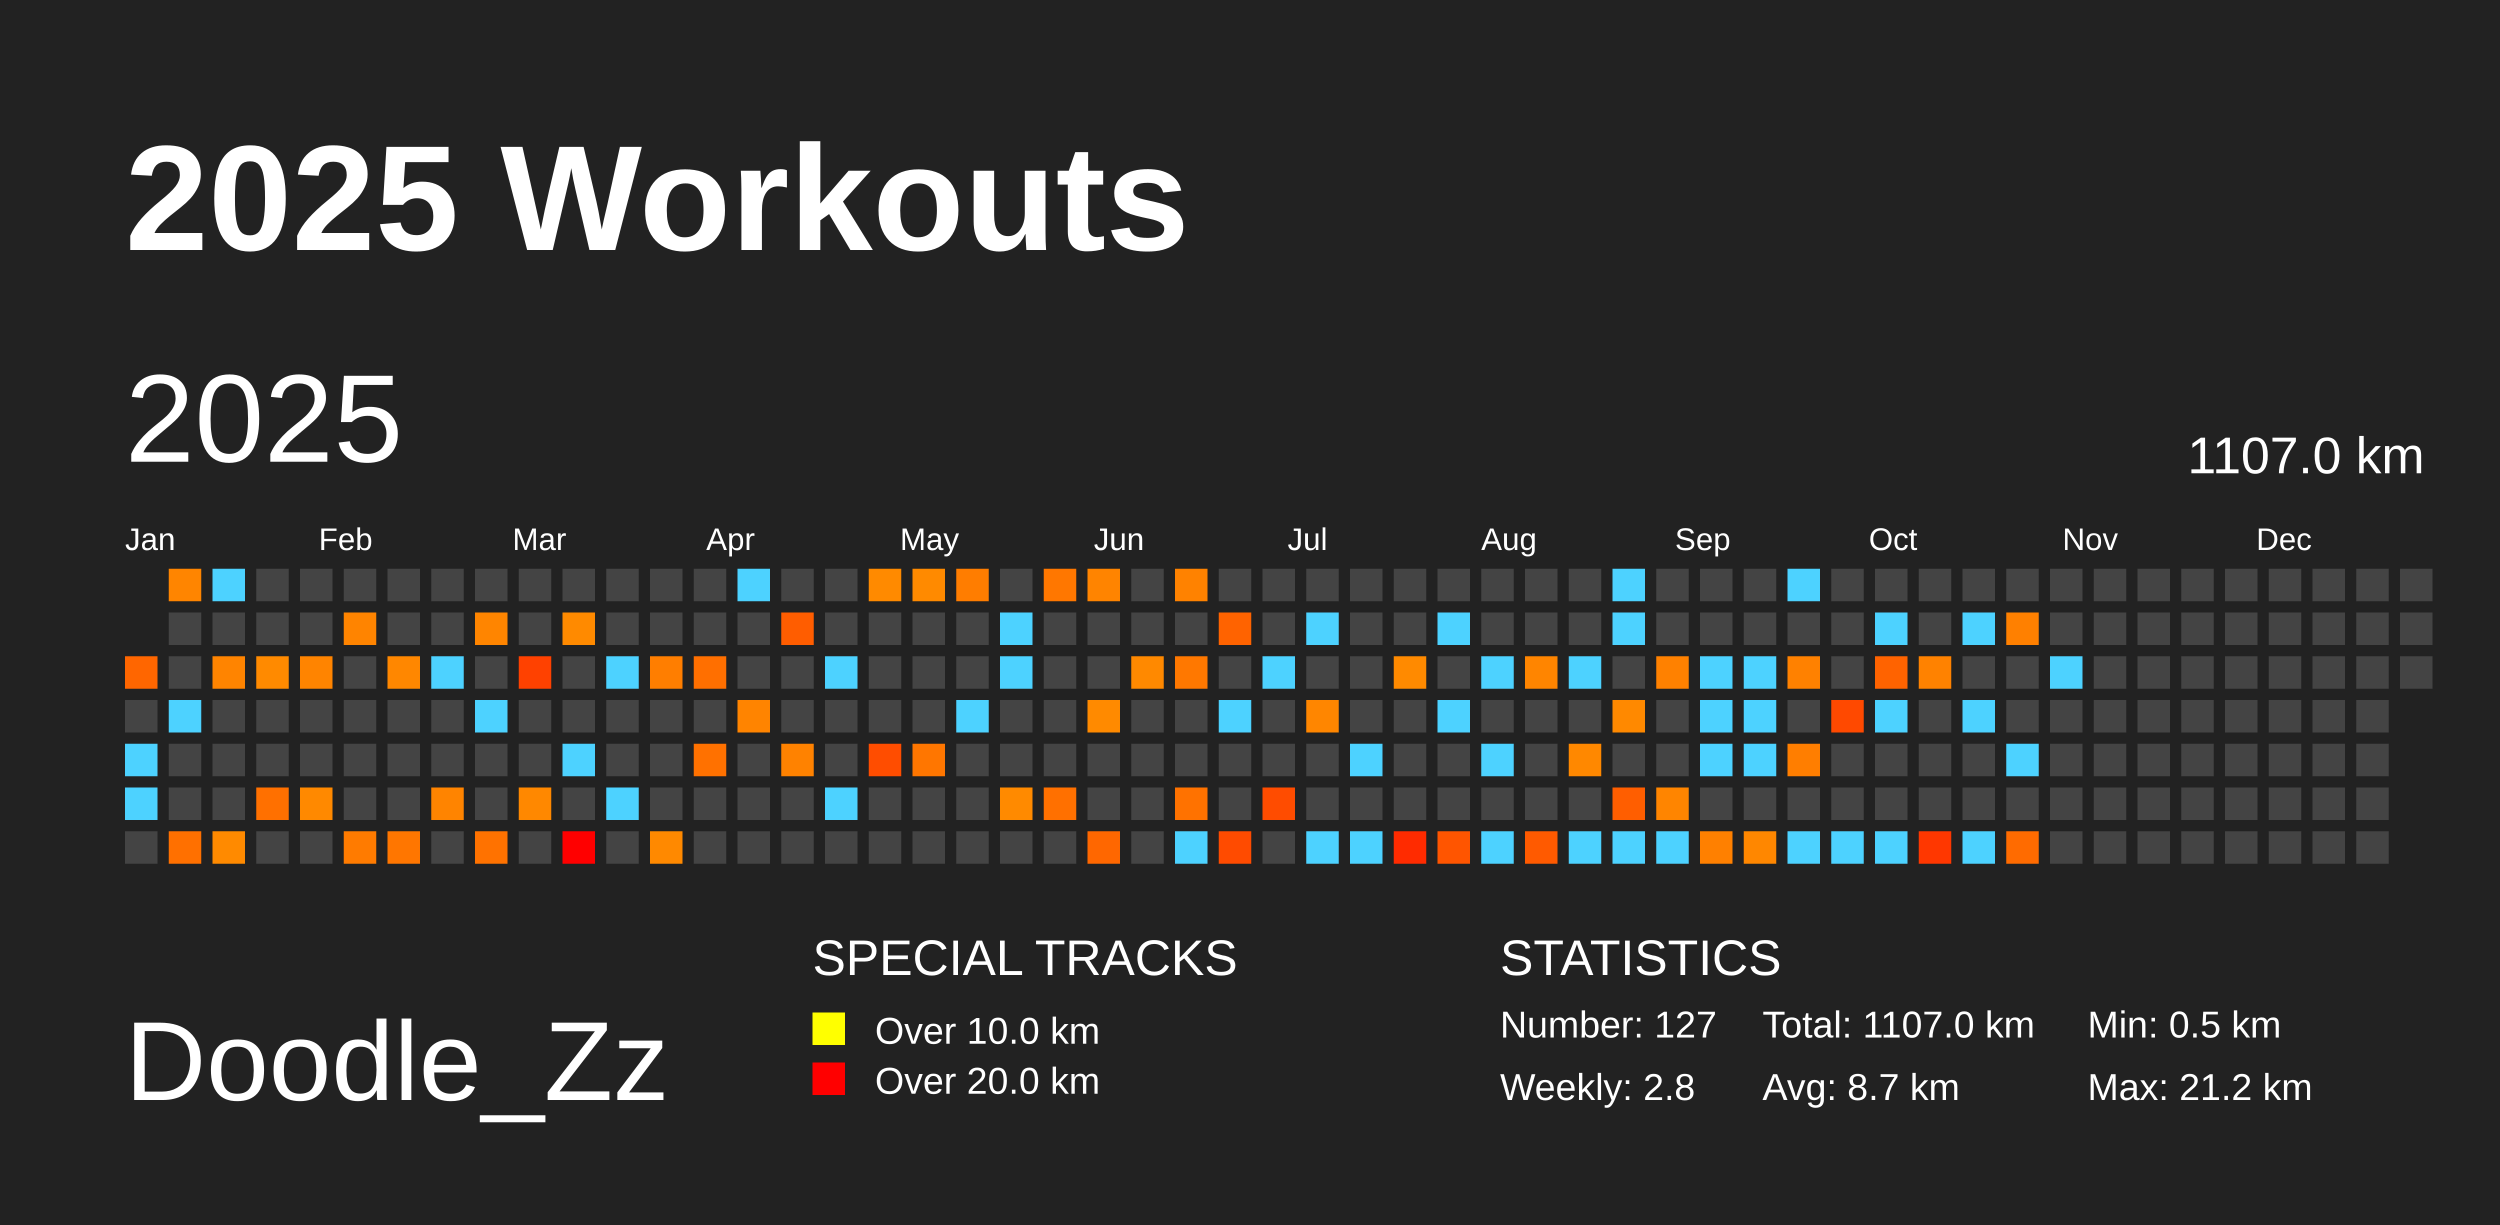
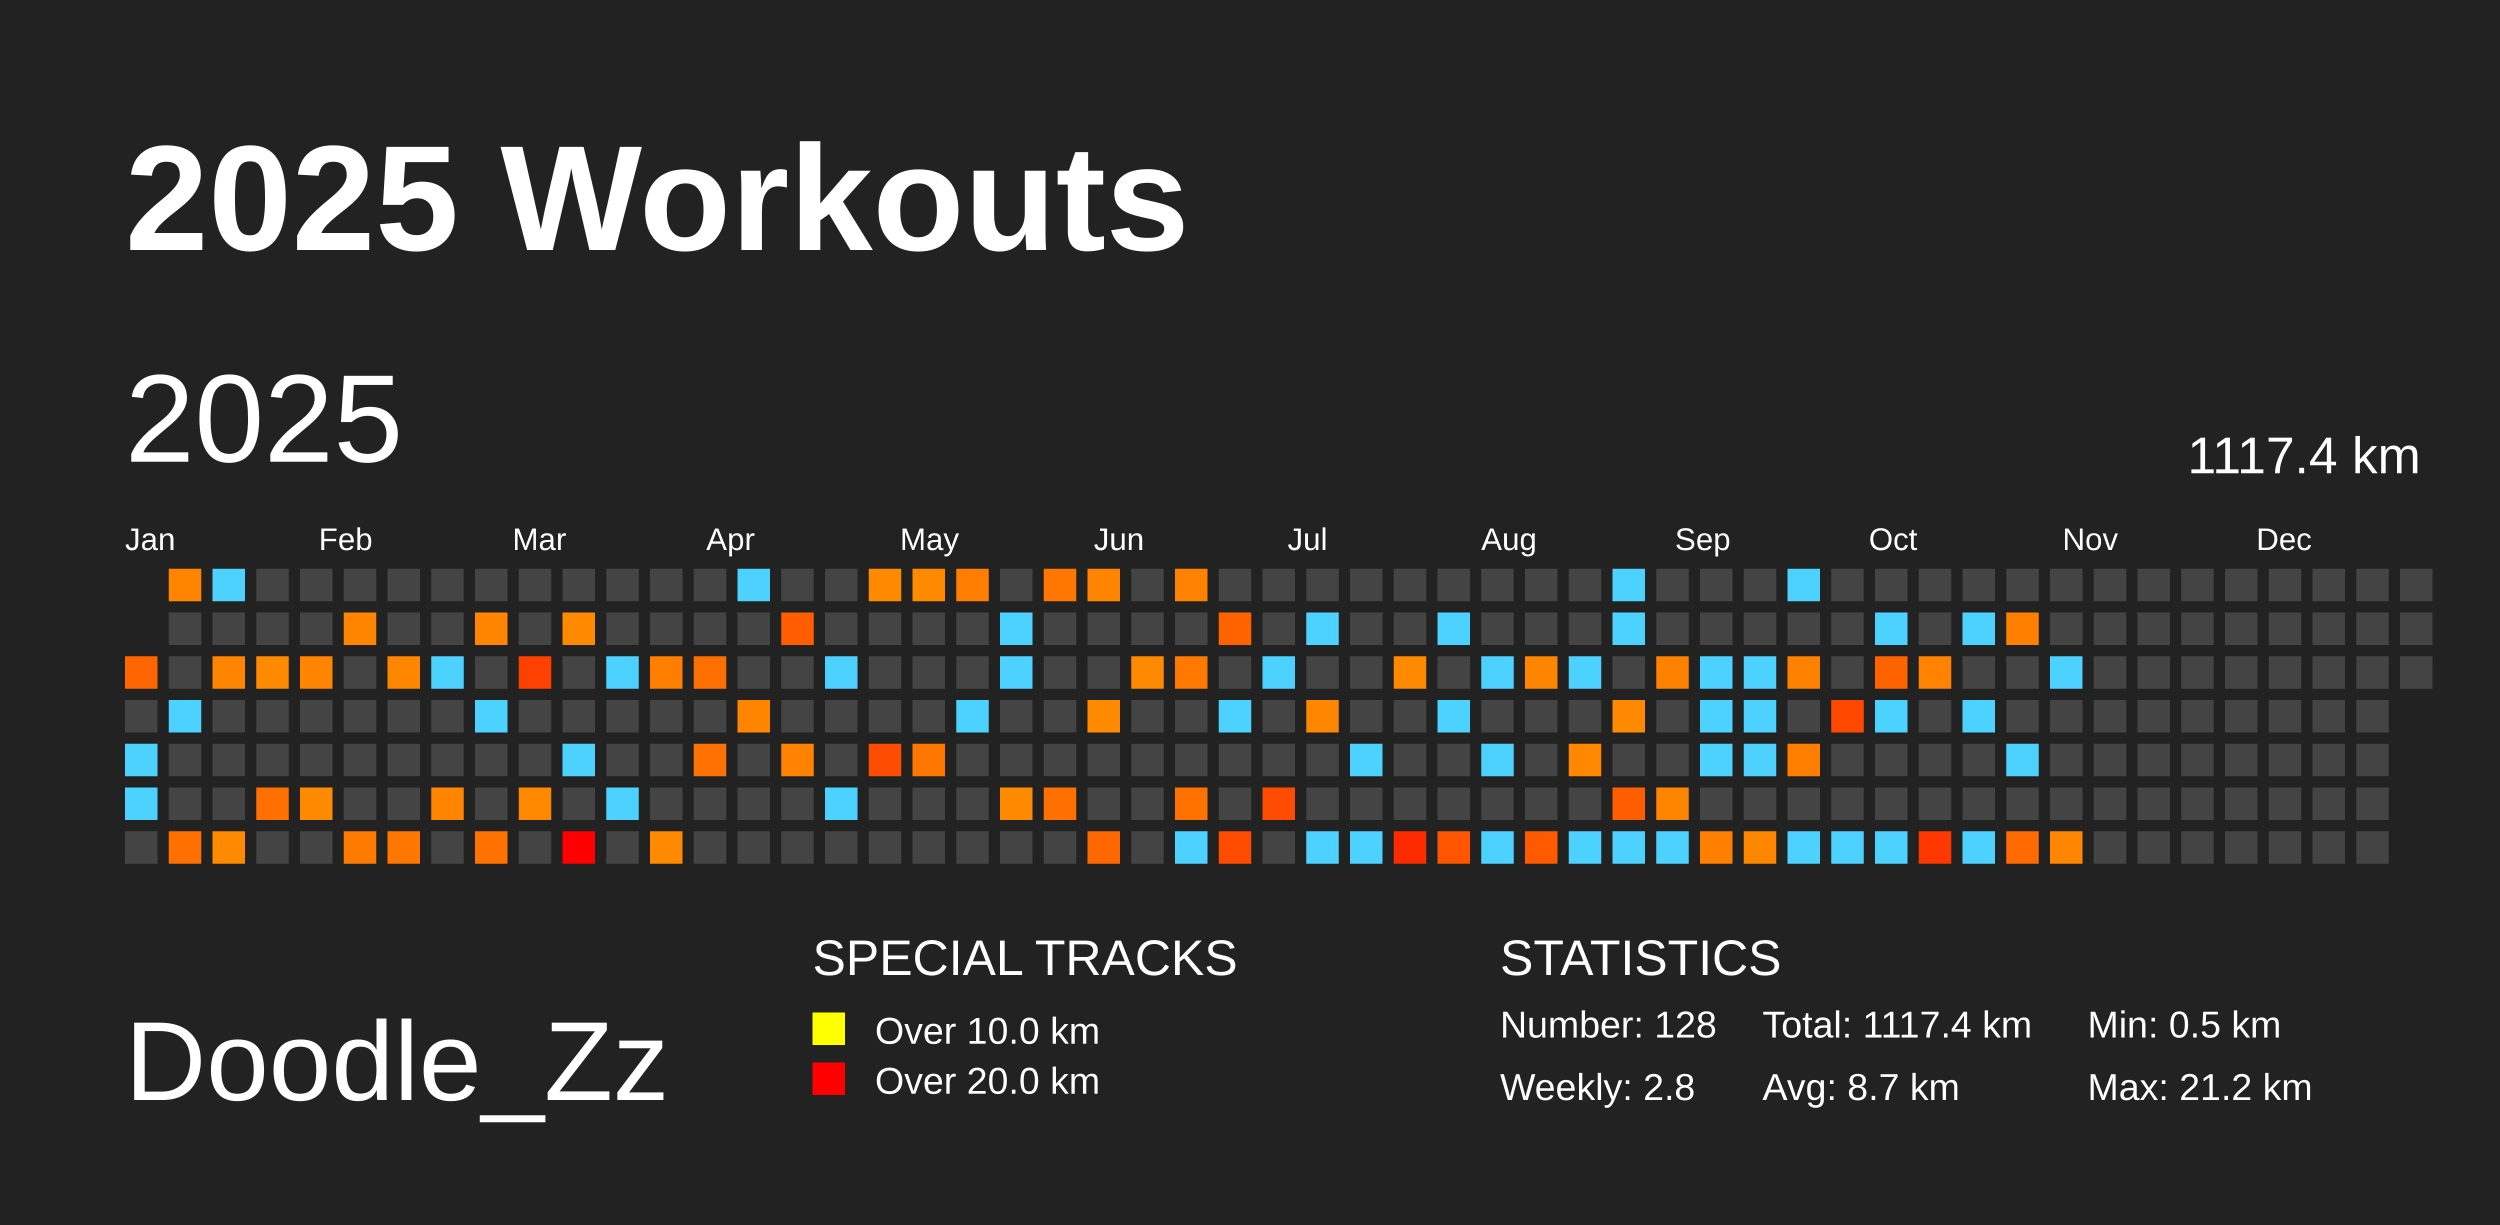
<svg xmlns="http://www.w3.org/2000/svg" baseProfile="full" height="98mm" version="1.1" viewBox="0,0,200,98" width="200mm">
  <defs />
  <rect fill="#222222" height="98" width="200" x="0" y="0" />
  <text fill="#FFFFFF" style="font-size:12px; font-family:Arial; font-weight:bold;" x="10" y="20">2025 Workouts</text>
  <text fill="#FFFFFF" style="font-size:9px; font-family:Arial" x="10" y="88">Doodle_Zz</text>
  <text fill="#FFFFFF" style="font-size:4px; font-family:Arial" x="65" y="78">SPECIAL TRACKS</text>
  <rect fill="yellow" height="2.6" width="2.6" x="65" y="81" />
  <text fill="#FFFFFF" style="font-size:3px; font-family:Arial" x="70" y="83.5">Over 10.0 km</text>
  <rect fill="red" height="2.6" width="2.6" x="65" y="85" />
  <text fill="#FFFFFF" style="font-size:3px; font-family:Arial" x="70" y="87.5">Over 20.0 km</text>
  <text fill="#FFFFFF" style="font-size:4px; font-family:Arial" x="120" y="78">STATISTICS</text>
-   <text fill="#FFFFFF" style="font-size:3px; font-family:Arial" x="120" y="83">Number: 127</text>
+   <text fill="#FFFFFF" style="font-size:3px; font-family:Arial" x="120" y="83">Number: 128</text>
  <text fill="#FFFFFF" style="font-size:3px; font-family:Arial" x="120" y="88">Weekly: 2.8</text>
-   <text fill="#FFFFFF" style="font-size:3px; font-family:Arial" x="141" y="83">Total: 1107.0 km</text>
+   <text fill="#FFFFFF" style="font-size:3px; font-family:Arial" x="141" y="83">Total: 1117.4 km</text>
  <text fill="#FFFFFF" style="font-size:3px; font-family:Arial" x="141" y="88">Avg: 8.7 km</text>
  <text fill="#FFFFFF" style="font-size:3px; font-family:Arial" x="167" y="83">Min: 0.5 km</text>
  <text fill="#FFFFFF" style="font-size:3px; font-family:Arial" x="167" y="88">Max: 21.2 km</text>
  <text dominant-baseline="hanging" fill="#FFFFFF" style="font-size:10.0px; font-family:Arial;" x="10" y="30">2025</text>
-   <text dominant-baseline="hanging" fill="#FFFFFF" style="font-size:4.125px; font-family:Arial;" x="175" y="35">1107.0 km</text>
+   <text dominant-baseline="hanging" fill="#FFFFFF" style="font-size:4.125px; font-family:Arial;" x="175" y="35">1117.4 km</text>
  <text fill="#FFFFFF" style="font-size:2.5px; font-family:Arial" x="10.0" y="44">Jan</text>
  <text fill="#FFFFFF" style="font-size:2.5px; font-family:Arial" x="25.5" y="44">Feb</text>
  <text fill="#FFFFFF" style="font-size:2.5px; font-family:Arial" x="41.0" y="44">Mar</text>
  <text fill="#FFFFFF" style="font-size:2.5px; font-family:Arial" x="56.5" y="44">Apr</text>
  <text fill="#FFFFFF" style="font-size:2.5px; font-family:Arial" x="72.0" y="44">May</text>
  <text fill="#FFFFFF" style="font-size:2.5px; font-family:Arial" x="87.5" y="44">Jun</text>
  <text fill="#FFFFFF" style="font-size:2.5px; font-family:Arial" x="103.0" y="44">Jul</text>
  <text fill="#FFFFFF" style="font-size:2.5px; font-family:Arial" x="118.5" y="44">Aug</text>
  <text fill="#FFFFFF" style="font-size:2.5px; font-family:Arial" x="134.0" y="44">Sep</text>
  <text fill="#FFFFFF" style="font-size:2.5px; font-family:Arial" x="149.5" y="44">Oct</text>
  <text fill="#FFFFFF" style="font-size:2.5px; font-family:Arial" x="165.0" y="44">Nov</text>
  <text fill="#FFFFFF" style="font-size:2.5px; font-family:Arial" x="180.5" y="44">Dec</text>
  <rect fill="#ff6600" height="2.6" width="2.6" x="10.0" y="52.5" />
  <rect fill="#444444" height="2.6" width="2.6" x="10.0" y="56.0" />
  <rect fill="#4dd2ff" height="2.6" width="2.6" x="10.0" y="59.5" />
  <rect fill="#4dd2ff" height="2.6" width="2.6" x="10.0" y="63.0" />
  <rect fill="#444444" height="2.6" width="2.6" x="10.0" y="66.5" />
  <rect fill="#ff8500" height="2.6" width="2.6" x="13.5" y="45.5" />
  <rect fill="#444444" height="2.6" width="2.6" x="13.5" y="49.0" />
  <rect fill="#444444" height="2.6" width="2.6" x="13.5" y="52.5" />
  <rect fill="#4dd2ff" height="2.6" width="2.6" x="13.5" y="56.0" />
  <rect fill="#444444" height="2.6" width="2.6" x="13.5" y="59.5" />
  <rect fill="#444444" height="2.6" width="2.6" x="13.5" y="63.0" />
  <rect fill="#ff7000" height="2.6" width="2.6" x="13.5" y="66.5" />
  <rect fill="#4dd2ff" height="2.6" width="2.6" x="17.0" y="45.5" />
  <rect fill="#444444" height="2.6" width="2.6" x="17.0" y="49.0" />
  <rect fill="#ff8400" height="2.6" width="2.6" x="17.0" y="52.5" />
  <rect fill="#444444" height="2.6" width="2.6" x="17.0" y="56.0" />
  <rect fill="#444444" height="2.6" width="2.6" x="17.0" y="59.5" />
  <rect fill="#444444" height="2.6" width="2.6" x="17.0" y="63.0" />
  <rect fill="#ff8a00" height="2.6" width="2.6" x="17.0" y="66.5" />
  <rect fill="#444444" height="2.6" width="2.6" x="20.5" y="45.5" />
  <rect fill="#444444" height="2.6" width="2.6" x="20.5" y="49.0" />
  <rect fill="#ff8a00" height="2.6" width="2.6" x="20.5" y="52.5" />
  <rect fill="#444444" height="2.6" width="2.6" x="20.5" y="56.0" />
  <rect fill="#444444" height="2.6" width="2.6" x="20.5" y="59.5" />
  <rect fill="#ff7000" height="2.6" width="2.6" x="20.5" y="63.0" />
  <rect fill="#444444" height="2.6" width="2.6" x="20.5" y="66.5" />
  <rect fill="#444444" height="2.6" width="2.6" x="24.0" y="45.5" />
  <rect fill="#444444" height="2.6" width="2.6" x="24.0" y="49.0" />
  <rect fill="#ff8400" height="2.6" width="2.6" x="24.0" y="52.5" />
  <rect fill="#444444" height="2.6" width="2.6" x="24.0" y="56.0" />
  <rect fill="#444444" height="2.6" width="2.6" x="24.0" y="59.5" />
  <rect fill="#ff8900" height="2.6" width="2.6" x="24.0" y="63.0" />
  <rect fill="#444444" height="2.6" width="2.6" x="24.0" y="66.5" />
  <rect fill="#444444" height="2.6" width="2.6" x="27.5" y="45.5" />
  <rect fill="#ff8400" height="2.6" width="2.6" x="27.5" y="49.0" />
  <rect fill="#444444" height="2.6" width="2.6" x="27.5" y="52.5" />
  <rect fill="#444444" height="2.6" width="2.6" x="27.5" y="56.0" />
  <rect fill="#444444" height="2.6" width="2.6" x="27.5" y="59.5" />
  <rect fill="#444444" height="2.6" width="2.6" x="27.5" y="63.0" />
  <rect fill="#ff7b00" height="2.6" width="2.6" x="27.5" y="66.5" />
  <rect fill="#444444" height="2.6" width="2.6" x="31.0" y="45.5" />
  <rect fill="#444444" height="2.6" width="2.6" x="31.0" y="49.0" />
  <rect fill="#ff8700" height="2.6" width="2.6" x="31.0" y="52.5" />
  <rect fill="#444444" height="2.6" width="2.6" x="31.0" y="56.0" />
  <rect fill="#444444" height="2.6" width="2.6" x="31.0" y="59.5" />
  <rect fill="#444444" height="2.6" width="2.6" x="31.0" y="63.0" />
  <rect fill="#ff7600" height="2.6" width="2.6" x="31.0" y="66.5" />
  <rect fill="#444444" height="2.6" width="2.6" x="34.5" y="45.5" />
  <rect fill="#444444" height="2.6" width="2.6" x="34.5" y="49.0" />
  <rect fill="#4dd2ff" height="2.6" width="2.6" x="34.5" y="52.5" />
  <rect fill="#444444" height="2.6" width="2.6" x="34.5" y="56.0" />
  <rect fill="#444444" height="2.6" width="2.6" x="34.5" y="59.5" />
  <rect fill="#ff8400" height="2.6" width="2.6" x="34.5" y="63.0" />
  <rect fill="#444444" height="2.6" width="2.6" x="34.5" y="66.5" />
  <rect fill="#444444" height="2.6" width="2.6" x="38.0" y="45.5" />
  <rect fill="#ff8500" height="2.6" width="2.6" x="38.0" y="49.0" />
  <rect fill="#444444" height="2.6" width="2.6" x="38.0" y="52.5" />
  <rect fill="#4dd2ff" height="2.6" width="2.6" x="38.0" y="56.0" />
  <rect fill="#444444" height="2.6" width="2.6" x="38.0" y="59.5" />
  <rect fill="#444444" height="2.6" width="2.6" x="38.0" y="63.0" />
  <rect fill="#ff7200" height="2.6" width="2.6" x="38.0" y="66.5" />
  <rect fill="#444444" height="2.6" width="2.6" x="41.5" y="45.5" />
  <rect fill="#444444" height="2.6" width="2.6" x="41.5" y="49.0" />
  <rect fill="#ff4100" height="2.6" width="2.6" x="41.5" y="52.5" />
  <rect fill="#444444" height="2.6" width="2.6" x="41.5" y="56.0" />
  <rect fill="#444444" height="2.6" width="2.6" x="41.5" y="59.5" />
  <rect fill="#ff8800" height="2.6" width="2.6" x="41.5" y="63.0" />
  <rect fill="#444444" height="2.6" width="2.6" x="41.5" y="66.5" />
  <rect fill="#444444" height="2.6" width="2.6" x="45.0" y="45.5" />
  <rect fill="#ff8a00" height="2.6" width="2.6" x="45.0" y="49.0" />
  <rect fill="#444444" height="2.6" width="2.6" x="45.0" y="52.5" />
  <rect fill="#444444" height="2.6" width="2.6" x="45.0" y="56.0" />
  <rect fill="#4dd2ff" height="2.6" width="2.6" x="45.0" y="59.5" />
  <rect fill="#444444" height="2.6" width="2.6" x="45.0" y="63.0" />
  <rect fill="red" height="2.6" width="2.6" x="45.0" y="66.5" />
  <rect fill="#444444" height="2.6" width="2.6" x="48.5" y="45.5" />
  <rect fill="#444444" height="2.6" width="2.6" x="48.5" y="49.0" />
  <rect fill="#4dd2ff" height="2.6" width="2.6" x="48.5" y="52.5" />
  <rect fill="#444444" height="2.6" width="2.6" x="48.5" y="56.0" />
  <rect fill="#444444" height="2.6" width="2.6" x="48.5" y="59.5" />
  <rect fill="#4dd2ff" height="2.6" width="2.6" x="48.5" y="63.0" />
  <rect fill="#444444" height="2.6" width="2.6" x="48.5" y="66.5" />
  <rect fill="#444444" height="2.6" width="2.6" x="52.0" y="45.5" />
  <rect fill="#444444" height="2.6" width="2.6" x="52.0" y="49.0" />
  <rect fill="#ff7e00" height="2.6" width="2.6" x="52.0" y="52.5" />
  <rect fill="#444444" height="2.6" width="2.6" x="52.0" y="56.0" />
  <rect fill="#444444" height="2.6" width="2.6" x="52.0" y="59.5" />
  <rect fill="#444444" height="2.6" width="2.6" x="52.0" y="63.0" />
  <rect fill="#ff8900" height="2.6" width="2.6" x="52.0" y="66.5" />
  <rect fill="#444444" height="2.6" width="2.6" x="55.5" y="45.5" />
  <rect fill="#444444" height="2.6" width="2.6" x="55.5" y="49.0" />
  <rect fill="#ff6f00" height="2.6" width="2.6" x="55.5" y="52.5" />
  <rect fill="#444444" height="2.6" width="2.6" x="55.5" y="56.0" />
  <rect fill="#ff7100" height="2.6" width="2.6" x="55.5" y="59.5" />
  <rect fill="#444444" height="2.6" width="2.6" x="55.5" y="63.0" />
  <rect fill="#444444" height="2.6" width="2.6" x="55.5" y="66.5" />
  <rect fill="#4dd2ff" height="2.6" width="2.6" x="59.0" y="45.5" />
  <rect fill="#444444" height="2.6" width="2.6" x="59.0" y="49.0" />
  <rect fill="#444444" height="2.6" width="2.6" x="59.0" y="52.5" />
  <rect fill="#ff8400" height="2.6" width="2.6" x="59.0" y="56.0" />
  <rect fill="#444444" height="2.6" width="2.6" x="59.0" y="59.5" />
  <rect fill="#444444" height="2.6" width="2.6" x="59.0" y="63.0" />
  <rect fill="#444444" height="2.6" width="2.6" x="59.0" y="66.5" />
  <rect fill="#444444" height="2.6" width="2.6" x="62.5" y="45.5" />
  <rect fill="#ff5d00" height="2.6" width="2.6" x="62.5" y="49.0" />
  <rect fill="#444444" height="2.6" width="2.6" x="62.5" y="52.5" />
  <rect fill="#444444" height="2.6" width="2.6" x="62.5" y="56.0" />
  <rect fill="#ff8200" height="2.6" width="2.6" x="62.5" y="59.5" />
  <rect fill="#444444" height="2.6" width="2.6" x="62.5" y="63.0" />
  <rect fill="#444444" height="2.6" width="2.6" x="62.5" y="66.5" />
  <rect fill="#444444" height="2.6" width="2.6" x="66.0" y="45.5" />
  <rect fill="#444444" height="2.6" width="2.6" x="66.0" y="49.0" />
  <rect fill="#4dd2ff" height="2.6" width="2.6" x="66.0" y="52.5" />
  <rect fill="#444444" height="2.6" width="2.6" x="66.0" y="56.0" />
  <rect fill="#444444" height="2.6" width="2.6" x="66.0" y="59.5" />
  <rect fill="#4dd2ff" height="2.6" width="2.6" x="66.0" y="63.0" />
  <rect fill="#444444" height="2.6" width="2.6" x="66.0" y="66.5" />
  <rect fill="#ff8a00" height="2.6" width="2.6" x="69.5" y="45.5" />
  <rect fill="#444444" height="2.6" width="2.6" x="69.5" y="49.0" />
  <rect fill="#444444" height="2.6" width="2.6" x="69.5" y="52.5" />
  <rect fill="#444444" height="2.6" width="2.6" x="69.5" y="56.0" />
  <rect fill="#ff4d00" height="2.6" width="2.6" x="69.5" y="59.5" />
  <rect fill="#444444" height="2.6" width="2.6" x="69.5" y="63.0" />
  <rect fill="#444444" height="2.6" width="2.6" x="69.5" y="66.5" />
  <rect fill="#ff8a00" height="2.6" width="2.6" x="73.0" y="45.5" />
  <rect fill="#444444" height="2.6" width="2.6" x="73.0" y="49.0" />
  <rect fill="#444444" height="2.6" width="2.6" x="73.0" y="52.5" />
  <rect fill="#444444" height="2.6" width="2.6" x="73.0" y="56.0" />
  <rect fill="#ff7600" height="2.6" width="2.6" x="73.0" y="59.5" />
  <rect fill="#444444" height="2.6" width="2.6" x="73.0" y="63.0" />
  <rect fill="#444444" height="2.6" width="2.6" x="73.0" y="66.5" />
  <rect fill="#ff7d00" height="2.6" width="2.6" x="76.5" y="45.5" />
  <rect fill="#444444" height="2.6" width="2.6" x="76.5" y="49.0" />
  <rect fill="#444444" height="2.6" width="2.6" x="76.5" y="52.5" />
  <rect fill="#4dd2ff" height="2.6" width="2.6" x="76.5" y="56.0" />
  <rect fill="#444444" height="2.6" width="2.6" x="76.5" y="59.5" />
  <rect fill="#444444" height="2.6" width="2.6" x="76.5" y="63.0" />
  <rect fill="#444444" height="2.6" width="2.6" x="76.5" y="66.5" />
  <rect fill="#444444" height="2.6" width="2.6" x="80.0" y="45.5" />
  <rect fill="#4dd2ff" height="2.6" width="2.6" x="80.0" y="49.0" />
  <rect fill="#4dd2ff" height="2.6" width="2.6" x="80.0" y="52.5" />
  <rect fill="#444444" height="2.6" width="2.6" x="80.0" y="56.0" />
  <rect fill="#444444" height="2.6" width="2.6" x="80.0" y="59.5" />
  <rect fill="#ff8a00" height="2.6" width="2.6" x="80.0" y="63.0" />
  <rect fill="#444444" height="2.6" width="2.6" x="80.0" y="66.5" />
  <rect fill="#ff7700" height="2.6" width="2.6" x="83.5" y="45.5" />
  <rect fill="#444444" height="2.6" width="2.6" x="83.5" y="49.0" />
  <rect fill="#444444" height="2.6" width="2.6" x="83.5" y="52.5" />
  <rect fill="#444444" height="2.6" width="2.6" x="83.5" y="56.0" />
  <rect fill="#444444" height="2.6" width="2.6" x="83.5" y="59.5" />
  <rect fill="#ff7000" height="2.6" width="2.6" x="83.5" y="63.0" />
  <rect fill="#444444" height="2.6" width="2.6" x="83.5" y="66.5" />
  <rect fill="#ff8400" height="2.6" width="2.6" x="87.0" y="45.5" />
  <rect fill="#444444" height="2.6" width="2.6" x="87.0" y="49.0" />
  <rect fill="#444444" height="2.6" width="2.6" x="87.0" y="52.5" />
  <rect fill="#ff8a00" height="2.6" width="2.6" x="87.0" y="56.0" />
  <rect fill="#444444" height="2.6" width="2.6" x="87.0" y="59.5" />
  <rect fill="#444444" height="2.6" width="2.6" x="87.0" y="63.0" />
  <rect fill="#ff6700" height="2.6" width="2.6" x="87.0" y="66.5" />
  <rect fill="#444444" height="2.6" width="2.6" x="90.5" y="45.5" />
  <rect fill="#444444" height="2.6" width="2.6" x="90.5" y="49.0" />
  <rect fill="#ff8900" height="2.6" width="2.6" x="90.5" y="52.5" />
  <rect fill="#444444" height="2.6" width="2.6" x="90.5" y="56.0" />
  <rect fill="#444444" height="2.6" width="2.6" x="90.5" y="59.5" />
  <rect fill="#444444" height="2.6" width="2.6" x="90.5" y="63.0" />
  <rect fill="#444444" height="2.6" width="2.6" x="90.5" y="66.5" />
  <rect fill="#ff8200" height="2.6" width="2.6" x="94.0" y="45.5" />
  <rect fill="#444444" height="2.6" width="2.6" x="94.0" y="49.0" />
  <rect fill="#ff7800" height="2.6" width="2.6" x="94.0" y="52.5" />
  <rect fill="#444444" height="2.6" width="2.6" x="94.0" y="56.0" />
  <rect fill="#444444" height="2.6" width="2.6" x="94.0" y="59.5" />
  <rect fill="#ff7200" height="2.6" width="2.6" x="94.0" y="63.0" />
  <rect fill="#4dd2ff" height="2.6" width="2.6" x="94.0" y="66.5" />
  <rect fill="#444444" height="2.6" width="2.6" x="97.5" y="45.5" />
  <rect fill="#ff6300" height="2.6" width="2.6" x="97.5" y="49.0" />
  <rect fill="#444444" height="2.6" width="2.6" x="97.5" y="52.5" />
  <rect fill="#4dd2ff" height="2.6" width="2.6" x="97.5" y="56.0" />
  <rect fill="#444444" height="2.6" width="2.6" x="97.5" y="59.5" />
  <rect fill="#444444" height="2.6" width="2.6" x="97.5" y="63.0" />
  <rect fill="#ff4b00" height="2.6" width="2.6" x="97.5" y="66.5" />
  <rect fill="#444444" height="2.6" width="2.6" x="101.0" y="45.5" />
  <rect fill="#444444" height="2.6" width="2.6" x="101.0" y="49.0" />
  <rect fill="#4dd2ff" height="2.6" width="2.6" x="101.0" y="52.5" />
  <rect fill="#444444" height="2.6" width="2.6" x="101.0" y="56.0" />
  <rect fill="#444444" height="2.6" width="2.6" x="101.0" y="59.5" />
  <rect fill="#ff4c00" height="2.6" width="2.6" x="101.0" y="63.0" />
  <rect fill="#444444" height="2.6" width="2.6" x="101.0" y="66.5" />
  <rect fill="#444444" height="2.6" width="2.6" x="104.5" y="45.5" />
  <rect fill="#4dd2ff" height="2.6" width="2.6" x="104.5" y="49.0" />
  <rect fill="#444444" height="2.6" width="2.6" x="104.5" y="52.5" />
  <rect fill="#ff8600" height="2.6" width="2.6" x="104.5" y="56.0" />
  <rect fill="#444444" height="2.6" width="2.6" x="104.5" y="59.5" />
  <rect fill="#444444" height="2.6" width="2.6" x="104.5" y="63.0" />
  <rect fill="#4dd2ff" height="2.6" width="2.6" x="104.5" y="66.5" />
  <rect fill="#444444" height="2.6" width="2.6" x="108.0" y="45.5" />
  <rect fill="#444444" height="2.6" width="2.6" x="108.0" y="49.0" />
  <rect fill="#444444" height="2.6" width="2.6" x="108.0" y="52.5" />
  <rect fill="#444444" height="2.6" width="2.6" x="108.0" y="56.0" />
  <rect fill="#4dd2ff" height="2.6" width="2.6" x="108.0" y="59.5" />
  <rect fill="#444444" height="2.6" width="2.6" x="108.0" y="63.0" />
  <rect fill="#4dd2ff" height="2.6" width="2.6" x="108.0" y="66.5" />
  <rect fill="#444444" height="2.6" width="2.6" x="111.5" y="45.5" />
  <rect fill="#444444" height="2.6" width="2.6" x="111.5" y="49.0" />
  <rect fill="#ff8a00" height="2.6" width="2.6" x="111.5" y="52.5" />
  <rect fill="#444444" height="2.6" width="2.6" x="111.5" y="56.0" />
  <rect fill="#444444" height="2.6" width="2.6" x="111.5" y="59.5" />
  <rect fill="#444444" height="2.6" width="2.6" x="111.5" y="63.0" />
  <rect fill="#ff2b00" height="2.6" width="2.6" x="111.5" y="66.5" />
  <rect fill="#444444" height="2.6" width="2.6" x="115.0" y="45.5" />
  <rect fill="#4dd2ff" height="2.6" width="2.6" x="115.0" y="49.0" />
  <rect fill="#444444" height="2.6" width="2.6" x="115.0" y="52.5" />
  <rect fill="#4dd2ff" height="2.6" width="2.6" x="115.0" y="56.0" />
  <rect fill="#444444" height="2.6" width="2.6" x="115.0" y="59.5" />
  <rect fill="#444444" height="2.6" width="2.6" x="115.0" y="63.0" />
  <rect fill="#ff5500" height="2.6" width="2.6" x="115.0" y="66.5" />
  <rect fill="#444444" height="2.6" width="2.6" x="118.5" y="45.5" />
  <rect fill="#444444" height="2.6" width="2.6" x="118.5" y="49.0" />
  <rect fill="#4dd2ff" height="2.6" width="2.6" x="118.5" y="52.5" />
  <rect fill="#444444" height="2.6" width="2.6" x="118.5" y="56.0" />
  <rect fill="#4dd2ff" height="2.6" width="2.6" x="118.5" y="59.5" />
  <rect fill="#444444" height="2.6" width="2.6" x="118.5" y="63.0" />
  <rect fill="#4dd2ff" height="2.6" width="2.6" x="118.5" y="66.5" />
  <rect fill="#444444" height="2.6" width="2.6" x="122.0" y="45.5" />
  <rect fill="#444444" height="2.6" width="2.6" x="122.0" y="49.0" />
  <rect fill="#ff8500" height="2.6" width="2.6" x="122.0" y="52.5" />
  <rect fill="#444444" height="2.6" width="2.6" x="122.0" y="56.0" />
  <rect fill="#444444" height="2.6" width="2.6" x="122.0" y="59.5" />
  <rect fill="#444444" height="2.6" width="2.6" x="122.0" y="63.0" />
  <rect fill="#ff5a00" height="2.6" width="2.6" x="122.0" y="66.5" />
  <rect fill="#444444" height="2.6" width="2.6" x="125.5" y="45.5" />
  <rect fill="#444444" height="2.6" width="2.6" x="125.5" y="49.0" />
  <rect fill="#4dd2ff" height="2.6" width="2.6" x="125.5" y="52.5" />
  <rect fill="#444444" height="2.6" width="2.6" x="125.5" y="56.0" />
  <rect fill="#ff8800" height="2.6" width="2.6" x="125.5" y="59.5" />
  <rect fill="#444444" height="2.6" width="2.6" x="125.5" y="63.0" />
  <rect fill="#4dd2ff" height="2.6" width="2.6" x="125.5" y="66.5" />
  <rect fill="#4dd2ff" height="2.6" width="2.6" x="129.0" y="45.5" />
  <rect fill="#4dd2ff" height="2.6" width="2.6" x="129.0" y="49.0" />
  <rect fill="#444444" height="2.6" width="2.6" x="129.0" y="52.5" />
  <rect fill="#ff8900" height="2.6" width="2.6" x="129.0" y="56.0" />
  <rect fill="#444444" height="2.6" width="2.6" x="129.0" y="59.5" />
  <rect fill="#ff5e00" height="2.6" width="2.6" x="129.0" y="63.0" />
  <rect fill="#4dd2ff" height="2.6" width="2.6" x="129.0" y="66.5" />
  <rect fill="#444444" height="2.6" width="2.6" x="132.5" y="45.5" />
  <rect fill="#444444" height="2.6" width="2.6" x="132.5" y="49.0" />
  <rect fill="#ff8100" height="2.6" width="2.6" x="132.5" y="52.5" />
  <rect fill="#444444" height="2.6" width="2.6" x="132.5" y="56.0" />
  <rect fill="#444444" height="2.6" width="2.6" x="132.5" y="59.5" />
  <rect fill="#ff8500" height="2.6" width="2.6" x="132.5" y="63.0" />
  <rect fill="#4dd2ff" height="2.6" width="2.6" x="132.5" y="66.5" />
  <rect fill="#444444" height="2.6" width="2.6" x="136.0" y="45.5" />
  <rect fill="#444444" height="2.6" width="2.6" x="136.0" y="49.0" />
  <rect fill="#4dd2ff" height="2.6" width="2.6" x="136.0" y="52.5" />
  <rect fill="#4dd2ff" height="2.6" width="2.6" x="136.0" y="56.0" />
  <rect fill="#4dd2ff" height="2.6" width="2.6" x="136.0" y="59.5" />
  <rect fill="#444444" height="2.6" width="2.6" x="136.0" y="63.0" />
  <rect fill="#ff8000" height="2.6" width="2.6" x="136.0" y="66.5" />
  <rect fill="#444444" height="2.6" width="2.6" x="139.5" y="45.5" />
  <rect fill="#444444" height="2.6" width="2.6" x="139.5" y="49.0" />
  <rect fill="#4dd2ff" height="2.6" width="2.6" x="139.5" y="52.5" />
  <rect fill="#4dd2ff" height="2.6" width="2.6" x="139.5" y="56.0" />
  <rect fill="#4dd2ff" height="2.6" width="2.6" x="139.5" y="59.5" />
  <rect fill="#444444" height="2.6" width="2.6" x="139.5" y="63.0" />
  <rect fill="#ff8700" height="2.6" width="2.6" x="139.5" y="66.5" />
  <rect fill="#4dd2ff" height="2.6" width="2.6" x="143.0" y="45.5" />
  <rect fill="#444444" height="2.6" width="2.6" x="143.0" y="49.0" />
  <rect fill="#ff8100" height="2.6" width="2.6" x="143.0" y="52.5" />
  <rect fill="#444444" height="2.6" width="2.6" x="143.0" y="56.0" />
  <rect fill="#ff7e00" height="2.6" width="2.6" x="143.0" y="59.5" />
  <rect fill="#444444" height="2.6" width="2.6" x="143.0" y="63.0" />
  <rect fill="#4dd2ff" height="2.6" width="2.6" x="143.0" y="66.5" />
  <rect fill="#444444" height="2.6" width="2.6" x="146.5" y="45.5" />
  <rect fill="#444444" height="2.6" width="2.6" x="146.5" y="49.0" />
  <rect fill="#444444" height="2.6" width="2.6" x="146.5" y="52.5" />
  <rect fill="#ff4900" height="2.6" width="2.6" x="146.5" y="56.0" />
  <rect fill="#444444" height="2.6" width="2.6" x="146.5" y="59.5" />
  <rect fill="#444444" height="2.6" width="2.6" x="146.5" y="63.0" />
  <rect fill="#4dd2ff" height="2.6" width="2.6" x="146.5" y="66.5" />
  <rect fill="#444444" height="2.6" width="2.6" x="150.0" y="45.5" />
  <rect fill="#4dd2ff" height="2.6" width="2.6" x="150.0" y="49.0" />
  <rect fill="#ff6300" height="2.6" width="2.6" x="150.0" y="52.5" />
  <rect fill="#4dd2ff" height="2.6" width="2.6" x="150.0" y="56.0" />
  <rect fill="#444444" height="2.6" width="2.6" x="150.0" y="59.5" />
  <rect fill="#444444" height="2.6" width="2.6" x="150.0" y="63.0" />
  <rect fill="#4dd2ff" height="2.6" width="2.6" x="150.0" y="66.5" />
  <rect fill="#444444" height="2.6" width="2.6" x="153.5" y="45.5" />
  <rect fill="#444444" height="2.6" width="2.6" x="153.5" y="49.0" />
  <rect fill="#ff8200" height="2.6" width="2.6" x="153.5" y="52.5" />
  <rect fill="#444444" height="2.6" width="2.6" x="153.5" y="56.0" />
  <rect fill="#444444" height="2.6" width="2.6" x="153.5" y="59.5" />
  <rect fill="#444444" height="2.6" width="2.6" x="153.5" y="63.0" />
  <rect fill="#ff3700" height="2.6" width="2.6" x="153.5" y="66.5" />
  <rect fill="#444444" height="2.6" width="2.6" x="157.0" y="45.5" />
  <rect fill="#4dd2ff" height="2.6" width="2.6" x="157.0" y="49.0" />
  <rect fill="#444444" height="2.6" width="2.6" x="157.0" y="52.5" />
  <rect fill="#4dd2ff" height="2.6" width="2.6" x="157.0" y="56.0" />
  <rect fill="#444444" height="2.6" width="2.6" x="157.0" y="59.5" />
  <rect fill="#444444" height="2.6" width="2.6" x="157.0" y="63.0" />
  <rect fill="#4dd2ff" height="2.6" width="2.6" x="157.0" y="66.5" />
  <rect fill="#444444" height="2.6" width="2.6" x="160.5" y="45.5" />
  <rect fill="#ff8000" height="2.6" width="2.6" x="160.5" y="49.0" />
  <rect fill="#444444" height="2.6" width="2.6" x="160.5" y="52.5" />
  <rect fill="#444444" height="2.6" width="2.6" x="160.5" y="56.0" />
  <rect fill="#4dd2ff" height="2.6" width="2.6" x="160.5" y="59.5" />
  <rect fill="#444444" height="2.6" width="2.6" x="160.5" y="63.0" />
  <rect fill="#ff6b00" height="2.6" width="2.6" x="160.5" y="66.5" />
  <rect fill="#444444" height="2.6" width="2.6" x="164.0" y="45.5" />
  <rect fill="#444444" height="2.6" width="2.6" x="164.0" y="49.0" />
  <rect fill="#4dd2ff" height="2.6" width="2.6" x="164.0" y="52.5" />
  <rect fill="#444444" height="2.6" width="2.6" x="164.0" y="56.0" />
  <rect fill="#444444" height="2.6" width="2.6" x="164.0" y="59.5" />
  <rect fill="#444444" height="2.6" width="2.6" x="164.0" y="63.0" />
-   <rect fill="#444444" height="2.6" width="2.6" x="164.0" y="66.5" />
+   <rect fill="#ff8600" height="2.6" width="2.6" x="164.0" y="66.5" />
  <rect fill="#444444" height="2.6" width="2.6" x="167.5" y="45.5" />
  <rect fill="#444444" height="2.6" width="2.6" x="167.5" y="49.0" />
  <rect fill="#444444" height="2.6" width="2.6" x="167.5" y="52.5" />
  <rect fill="#444444" height="2.6" width="2.6" x="167.5" y="56.0" />
  <rect fill="#444444" height="2.6" width="2.6" x="167.5" y="59.5" />
  <rect fill="#444444" height="2.6" width="2.6" x="167.5" y="63.0" />
  <rect fill="#444444" height="2.6" width="2.6" x="167.5" y="66.5" />
  <rect fill="#444444" height="2.6" width="2.6" x="171.0" y="45.5" />
  <rect fill="#444444" height="2.6" width="2.6" x="171.0" y="49.0" />
  <rect fill="#444444" height="2.6" width="2.6" x="171.0" y="52.5" />
  <rect fill="#444444" height="2.6" width="2.6" x="171.0" y="56.0" />
  <rect fill="#444444" height="2.6" width="2.6" x="171.0" y="59.5" />
  <rect fill="#444444" height="2.6" width="2.6" x="171.0" y="63.0" />
  <rect fill="#444444" height="2.6" width="2.6" x="171.0" y="66.5" />
  <rect fill="#444444" height="2.6" width="2.6" x="174.5" y="45.5" />
  <rect fill="#444444" height="2.6" width="2.6" x="174.5" y="49.0" />
  <rect fill="#444444" height="2.6" width="2.6" x="174.5" y="52.5" />
  <rect fill="#444444" height="2.6" width="2.6" x="174.5" y="56.0" />
  <rect fill="#444444" height="2.6" width="2.6" x="174.5" y="59.5" />
  <rect fill="#444444" height="2.6" width="2.6" x="174.5" y="63.0" />
  <rect fill="#444444" height="2.6" width="2.6" x="174.5" y="66.5" />
  <rect fill="#444444" height="2.6" width="2.6" x="178.0" y="45.5" />
  <rect fill="#444444" height="2.6" width="2.6" x="178.0" y="49.0" />
  <rect fill="#444444" height="2.6" width="2.6" x="178.0" y="52.5" />
  <rect fill="#444444" height="2.6" width="2.6" x="178.0" y="56.0" />
  <rect fill="#444444" height="2.6" width="2.6" x="178.0" y="59.5" />
  <rect fill="#444444" height="2.6" width="2.6" x="178.0" y="63.0" />
  <rect fill="#444444" height="2.6" width="2.6" x="178.0" y="66.5" />
  <rect fill="#444444" height="2.6" width="2.6" x="181.5" y="45.5" />
  <rect fill="#444444" height="2.6" width="2.6" x="181.5" y="49.0" />
  <rect fill="#444444" height="2.6" width="2.6" x="181.5" y="52.5" />
  <rect fill="#444444" height="2.6" width="2.6" x="181.5" y="56.0" />
  <rect fill="#444444" height="2.6" width="2.6" x="181.5" y="59.5" />
  <rect fill="#444444" height="2.6" width="2.6" x="181.5" y="63.0" />
  <rect fill="#444444" height="2.6" width="2.6" x="181.5" y="66.5" />
  <rect fill="#444444" height="2.6" width="2.6" x="185.0" y="45.5" />
  <rect fill="#444444" height="2.6" width="2.6" x="185.0" y="49.0" />
  <rect fill="#444444" height="2.6" width="2.6" x="185.0" y="52.5" />
  <rect fill="#444444" height="2.6" width="2.6" x="185.0" y="56.0" />
  <rect fill="#444444" height="2.6" width="2.6" x="185.0" y="59.5" />
  <rect fill="#444444" height="2.6" width="2.6" x="185.0" y="63.0" />
  <rect fill="#444444" height="2.6" width="2.6" x="185.0" y="66.5" />
  <rect fill="#444444" height="2.6" width="2.6" x="188.5" y="45.5" />
  <rect fill="#444444" height="2.6" width="2.6" x="188.5" y="49.0" />
  <rect fill="#444444" height="2.6" width="2.6" x="188.5" y="52.5" />
  <rect fill="#444444" height="2.6" width="2.6" x="188.5" y="56.0" />
  <rect fill="#444444" height="2.6" width="2.6" x="188.5" y="59.5" />
  <rect fill="#444444" height="2.6" width="2.6" x="188.5" y="63.0" />
  <rect fill="#444444" height="2.6" width="2.6" x="188.5" y="66.5" />
  <rect fill="#444444" height="2.6" width="2.6" x="192.0" y="45.5" />
  <rect fill="#444444" height="2.6" width="2.6" x="192.0" y="49.0" />
  <rect fill="#444444" height="2.6" width="2.6" x="192.0" y="52.5" />
</svg>
